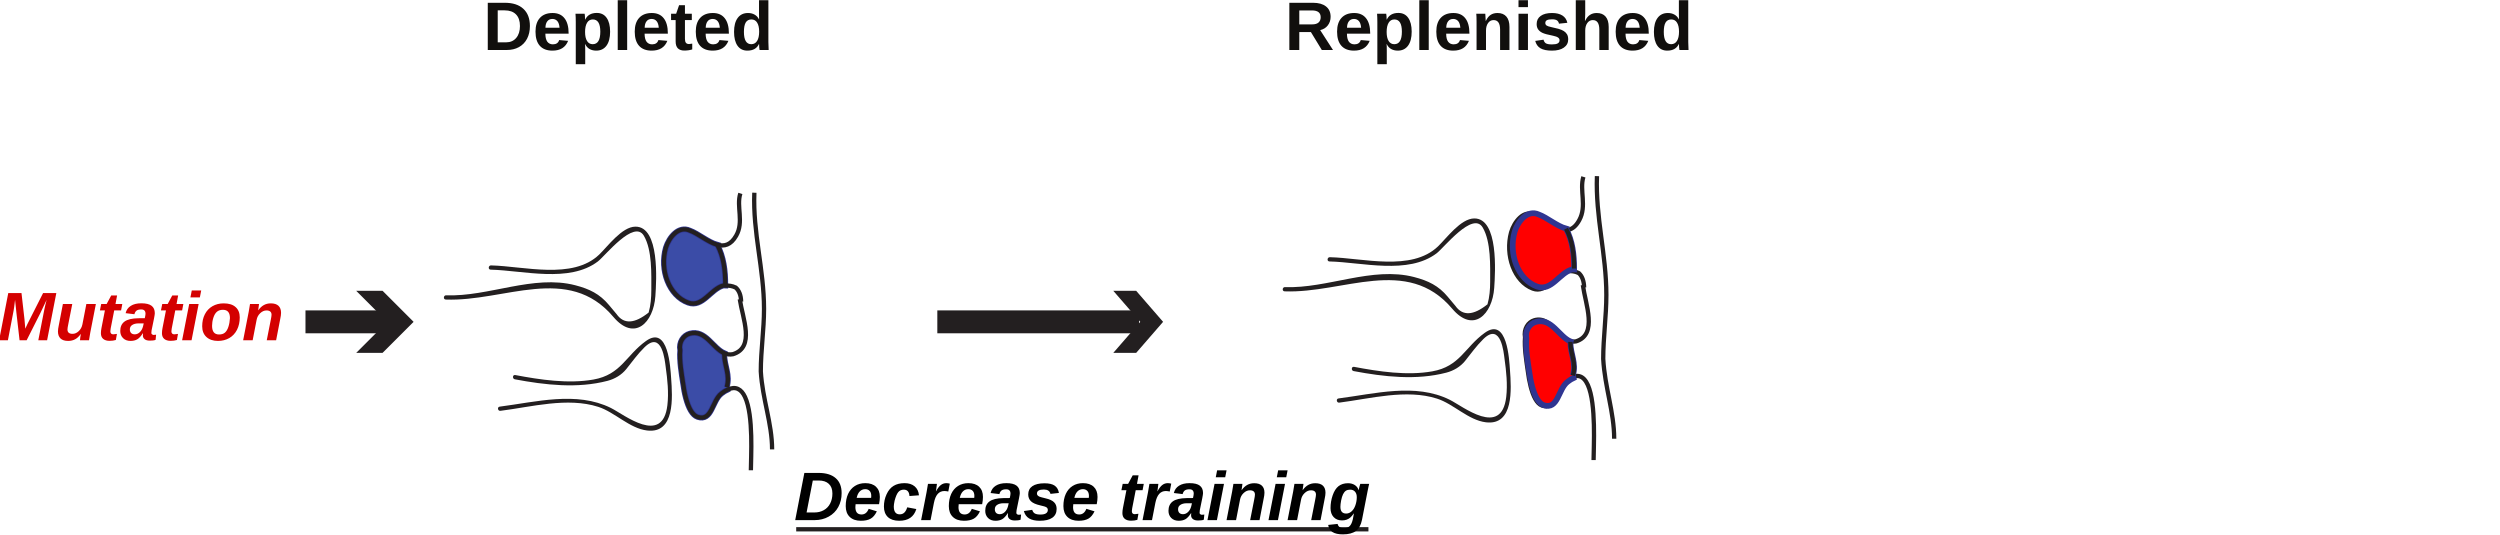
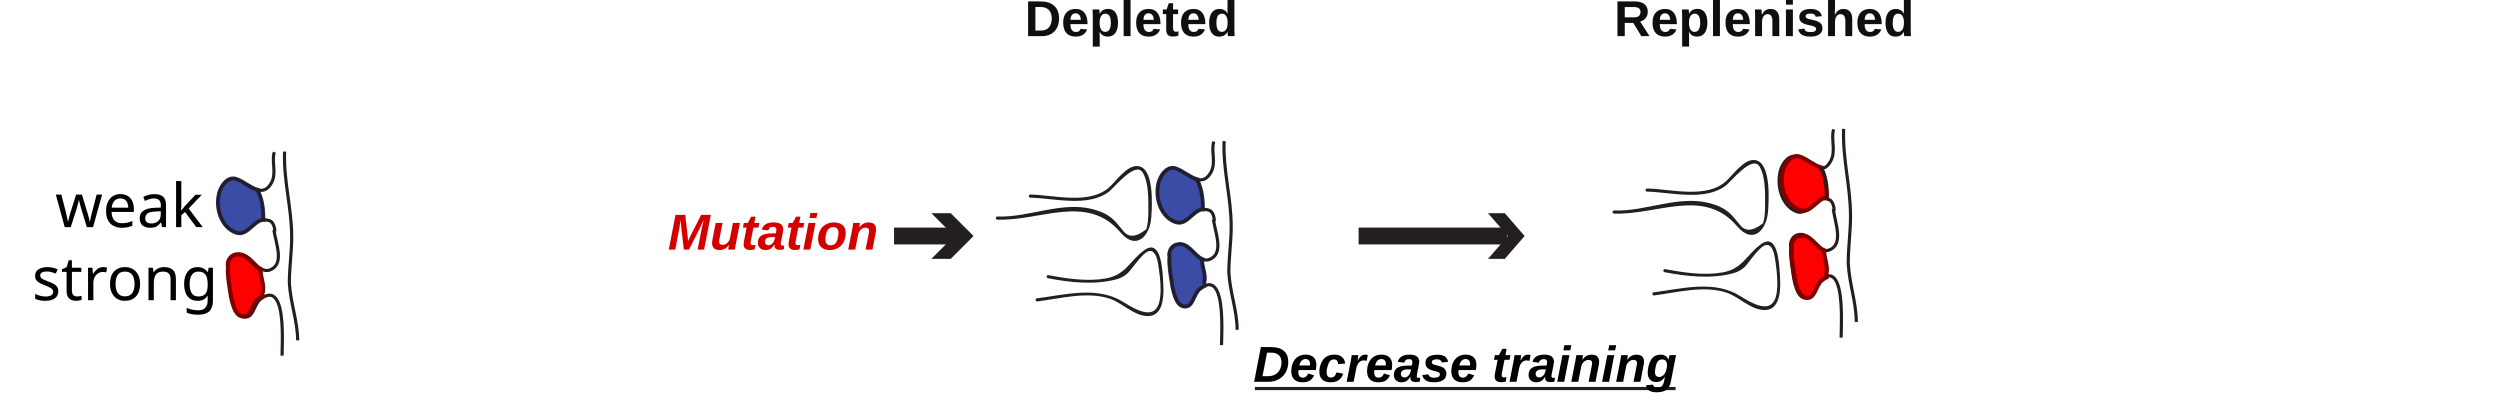
- <svg xmlns="http://www.w3.org/2000/svg" width="546.106" height="116.774" id="svg5961" version="1.1">
+ <svg xmlns="http://www.w3.org/2000/svg" width="742.745" height="116.591" id="svg5961" version="1.1">
  <defs id="defs5963" />
-   <g id="layer1" transform="translate(-304.09,-239.6896)">
+   <g id="layer1" transform="translate(-105.1981,-239.8727)">
    <text style="font-size:15px" id="text38" x="409.642" y="250.61">
      <tspan style="font-size:15px;font-variant:normal;font-weight:bold;writing-mode:lr-tb;fill:#110f0d;fill-opacity:1;fill-rule:nonzero;stroke:none;font-family:Arial;-inkscape-font-specification:Arial-BoldMT" id="tspan40" x="409.642" y="250.61">Depleted</tspan>
    </text>
-     <path id="path56" style="fill:#3b4ca7;fill-opacity:1;fill-rule:nonzero;stroke:#2f3591;stroke-width:1.25;stroke-linecap:butt;stroke-linejoin:miter;stroke-miterlimit:4;stroke-opacity:1;stroke-dasharray:none" d="m 462.834,324.285 0.15,0.536 c -0.405,0.191 -0.841,0.465 -1.309,0.829 -1.042,0.806 -1.552,2.349 -2.199,3.556 -0.645,1.208 -1.42,2.081 -2.994,1.56 -1.145,-0.383 -1.975,-1.988 -2.538,-4.055 -0.282,-1.035 -0.499,-2.186 -0.651,-3.36 -0.154,-1.006 -0.354,-2.214 -0.495,-3.456 -0.141,-1.24 -0.221,-2.522 -0.124,-3.689 -0.341,-1.768 0.705,-3.271 2.103,-3.646 3.425,-0.922 4.985,3.184 7.544,4.291 l -0.031,0.086 c 0,2.723 1.36,4.629 0.544,7.348" />
-     <path id="path60" style="fill:#3b4ca7;fill-opacity:1;fill-rule:nonzero;stroke:#2f3591;stroke-width:1.25;stroke-linecap:butt;stroke-linejoin:miter;stroke-miterlimit:4;stroke-opacity:1;stroke-dasharray:none" d="m 462.528,301.87 0,0.195 c -0.136,-0.005 -0.275,-0.005 -0.422,-0.005 -2.791,0.751 -4.536,4.872 -7.676,3.748 -4.189,-1.499 -6.282,-7.125 -4.886,-12.002 0.698,-2.249 2.791,-4.875 5.234,-3.748 1.809,0.645 3.958,2.534 5.992,3.094 l -0.004,0.01 c 1.41,2.646 1.762,5.679 1.762,8.709" />
-     <path id="path72" style="fill:none;stroke:#231f20;stroke-width:0.938;stroke-linecap:butt;stroke-linejoin:miter;stroke-miterlimit:4;stroke-opacity:1;stroke-dasharray:none" d="m 468.114,342.416 c 0,-2.72 0.623,-11.957 -1.286,-16.016 -0.785,-1.666 -1.994,-2.46 -3.844,-1.579 -0.404,0.191 -0.84,0.465 -1.308,0.829 -1.042,0.806 -1.554,2.348 -2.2,3.556 -0.644,1.206 -1.419,2.081 -2.994,1.56 -1.145,-0.383 -1.974,-1.989 -2.538,-4.055 -0.282,-1.035 -0.497,-2.186 -0.651,-3.36 -0.154,-1.006 -0.354,-2.214 -0.495,-3.455 -0.14,-1.241 -0.221,-2.525 -0.124,-3.691 -0.343,-1.766 0.705,-3.27 2.103,-3.645 3.425,-0.924 4.985,3.184 7.545,4.29 0.564,0.247 1.181,0.345 1.877,0.21 4.884,-1.5 2.092,-7.876 1.491,-12.01" />
-     <path id="path76" style="fill:none;stroke:#231f20;stroke-width:0.938;stroke-linecap:butt;stroke-linejoin:miter;stroke-miterlimit:4;stroke-opacity:1;stroke-dasharray:none" d="m 465.979,305.559 c -0.018,-1.38 -0.464,-2.441 -1.186,-3.06 -0.81,-0.379 -1.439,-0.431 -2.265,-0.435 -0.136,-0.004 -0.275,-0.004 -0.422,-0.004 -2.792,0.75 -4.537,4.871 -7.678,3.746 -4.188,-1.5 -6.281,-7.126 -4.885,-12.002 0.698,-2.25 2.791,-4.876 5.234,-3.746 1.808,0.645 3.958,2.531 5.992,3.094 1.504,0.412 2.942,0.101 4.129,-1.972 1.745,-3.001 0,-6.375 0.914,-9.239" />
-     <path id="path80" style="fill:none;stroke:#231f20;stroke-width:0.938;stroke-linecap:butt;stroke-linejoin:miter;stroke-miterlimit:4;stroke-opacity:1;stroke-dasharray:none" d="m 468.871,281.787 c -0.352,8.714 2.115,16.672 2.115,25.386 0,4.545 -0.705,9.095 -0.705,13.641 0.354,6.058 2.467,11.365 2.467,17.047" />
-     <path id="path84" style="fill:none;stroke:#231f20;stroke-width:0.938;stroke-linecap:butt;stroke-linejoin:miter;stroke-miterlimit:4;stroke-opacity:1;stroke-dasharray:none" d="m 460.765,293.159 c 1.41,2.647 1.762,5.679 1.762,8.709" />
-     <path id="path88" style="fill:none;stroke:#231f20;stroke-width:0.938;stroke-linecap:butt;stroke-linejoin:miter;stroke-miterlimit:4;stroke-opacity:1;stroke-dasharray:none" d="m 462.29,316.936 c 0,2.725 1.36,4.629 0.544,7.348" />
-     <path d="m 401.465,305.126 c 12.783,0.487 26.762,-7.864 36.601,3.779 4.629,5.481 8.784,1.268 9.186,-4.531 0.239,-3.415 0.965,-15.209 -4.357,-15.176 -2.958,0.02 -6.06,4.332 -7.935,6.121 -5.789,5.522 -16.392,2.52 -23.609,2.346 -0.599,-0.013 -0.69,0.915 -0.089,0.929 7.125,0.172 17.185,2.945 23.421,-1.786 1.589,-1.206 7.911,-9.276 10.059,-5.614 1.835,3.13 1.624,8.419 1.623,11.846 0,1.647 -0.128,3.33 -0.583,4.921 -3.094,2.473 -5.429,2.585 -7.004,0.343 -0.564,-0.662 -1.123,-1.329 -1.679,-2.001 -2.018,-2.422 -4.261,-3.498 -7.336,-4.299 -9.151,-2.385 -18.975,2.546 -28.212,2.192 -0.599,-0.022 -0.688,0.906 -0.086,0.93" style="fill:#231f20;fill-opacity:1;fill-rule:nonzero;stroke:none" id="path90" />
-     <path d="m 416.548,322.545 c 6.593,1.242 13.68,2.06 20.255,0.335 1.584,-0.415 3.067,-1.288 4.095,-2.567 1.301,-1.62 2.478,-3.291 3.971,-4.754 3.893,-3.811 4.465,3.081 4.635,4.294 0.381,2.714 0.693,5.621 0.371,8.35 -1.045,8.874 -9.416,2.055 -12.339,0.604 -7.501,-3.719 -16.384,-1.299 -24.291,-0.291 -0.598,0.075 -0.432,0.993 0.163,0.916 6.81,-0.865 14.64,-3.018 21.355,-0.873 3.604,1.15 6.832,4.706 10.678,5.17 6.135,0.743 5.549,-7.33 5.254,-11.409 -0.163,-2.252 -0.58,-11.684 -5.508,-8.135 -4.381,3.156 -5.434,7.343 -11.457,8.412 -5.514,0.979 -11.639,0.046 -17.094,-0.983 -0.591,-0.111 -0.672,0.82 -0.087,0.93" style="fill:#231f20;fill-opacity:1;fill-rule:nonzero;stroke:none" id="path92" />
+     <g id="g3068">
+       <path d="m 462.834,324.285 0.15,0.536 c -0.405,0.191 -0.841,0.465 -1.309,0.829 -1.042,0.806 -1.552,2.349 -2.199,3.556 -0.645,1.208 -1.42,2.081 -2.994,1.56 -1.145,-0.383 -1.975,-1.988 -2.538,-4.055 -0.282,-1.035 -0.499,-2.186 -0.651,-3.36 -0.154,-1.006 -0.354,-2.214 -0.495,-3.456 -0.141,-1.24 -0.221,-2.522 -0.124,-3.689 -0.341,-1.768 0.705,-3.271 2.103,-3.646 3.425,-0.922 4.985,3.184 7.544,4.291 l -0.031,0.086 c 0,2.723 1.36,4.629 0.544,7.348" style="fill:#3b4ca7;fill-opacity:1;fill-rule:nonzero;stroke:#2f3591;stroke-width:1.25;stroke-linecap:butt;stroke-linejoin:miter;stroke-miterlimit:4;stroke-opacity:1;stroke-dasharray:none" id="path56" />
+       <path d="m 462.528,301.87 0,0.195 c -0.136,-0.005 -0.275,-0.005 -0.422,-0.005 -2.791,0.751 -4.536,4.872 -7.676,3.748 -4.189,-1.499 -6.282,-7.125 -4.886,-12.002 0.698,-2.249 2.791,-4.875 5.234,-3.748 1.809,0.645 3.958,2.534 5.992,3.094 l -0.004,0.01 c 1.41,2.646 1.762,5.679 1.762,8.709" style="fill:#3b4ca7;fill-opacity:1;fill-rule:nonzero;stroke:#2f3591;stroke-width:1.25;stroke-linecap:butt;stroke-linejoin:miter;stroke-miterlimit:4;stroke-opacity:1;stroke-dasharray:none" id="path60" />
+       <path d="m 468.114,342.416 c 0,-2.72 0.623,-11.957 -1.286,-16.016 -0.785,-1.666 -1.994,-2.46 -3.844,-1.579 -0.404,0.191 -0.84,0.465 -1.308,0.829 -1.042,0.806 -1.554,2.348 -2.2,3.556 -0.644,1.206 -1.419,2.081 -2.994,1.56 -1.145,-0.383 -1.974,-1.989 -2.538,-4.055 -0.282,-1.035 -0.497,-2.186 -0.651,-3.36 -0.154,-1.006 -0.354,-2.214 -0.495,-3.455 -0.14,-1.241 -0.221,-2.525 -0.124,-3.691 -0.343,-1.766 0.705,-3.27 2.103,-3.645 3.425,-0.924 4.985,3.184 7.545,4.29 0.564,0.247 1.181,0.345 1.877,0.21 4.884,-1.5 2.092,-7.876 1.491,-12.01" style="fill:none;stroke:#231f20;stroke-width:0.938;stroke-linecap:butt;stroke-linejoin:miter;stroke-miterlimit:4;stroke-opacity:1;stroke-dasharray:none" id="path72" />
+       <path d="m 465.979,305.559 c -0.018,-1.38 -0.464,-2.441 -1.186,-3.06 -0.81,-0.379 -1.439,-0.431 -2.265,-0.435 -0.136,-0.004 -0.275,-0.004 -0.422,-0.004 -2.792,0.75 -4.537,4.871 -7.678,3.746 -4.188,-1.5 -6.281,-7.126 -4.885,-12.002 0.698,-2.25 2.791,-4.876 5.234,-3.746 1.808,0.645 3.958,2.531 5.992,3.094 1.504,0.412 2.942,0.101 4.129,-1.972 1.745,-3.001 0,-6.375 0.914,-9.239" style="fill:none;stroke:#231f20;stroke-width:0.938;stroke-linecap:butt;stroke-linejoin:miter;stroke-miterlimit:4;stroke-opacity:1;stroke-dasharray:none" id="path76" />
+       <path d="m 468.871,281.787 c -0.352,8.714 2.115,16.672 2.115,25.386 0,4.545 -0.705,9.095 -0.705,13.641 0.354,6.058 2.467,11.365 2.467,17.047" style="fill:none;stroke:#231f20;stroke-width:0.938;stroke-linecap:butt;stroke-linejoin:miter;stroke-miterlimit:4;stroke-opacity:1;stroke-dasharray:none" id="path80" />
+       <path d="m 460.765,293.159 c 1.41,2.647 1.762,5.679 1.762,8.709" style="fill:none;stroke:#231f20;stroke-width:0.938;stroke-linecap:butt;stroke-linejoin:miter;stroke-miterlimit:4;stroke-opacity:1;stroke-dasharray:none" id="path84" />
+       <path d="m 462.29,316.936 c 0,2.725 1.36,4.629 0.544,7.348" style="fill:none;stroke:#231f20;stroke-width:0.938;stroke-linecap:butt;stroke-linejoin:miter;stroke-miterlimit:4;stroke-opacity:1;stroke-dasharray:none" id="path88" />
+       <path id="path90" style="fill:#231f20;fill-opacity:1;fill-rule:nonzero;stroke:none" d="m 401.465,305.126 c 12.783,0.487 26.762,-7.864 36.601,3.779 4.629,5.481 8.784,1.268 9.186,-4.531 0.239,-3.415 0.965,-15.209 -4.357,-15.176 -2.958,0.02 -6.06,4.332 -7.935,6.121 -5.789,5.522 -16.392,2.52 -23.609,2.346 -0.599,-0.013 -0.69,0.915 -0.089,0.929 7.125,0.172 17.185,2.945 23.421,-1.786 1.589,-1.206 7.911,-9.276 10.059,-5.614 1.835,3.13 1.624,8.419 1.623,11.846 0,1.647 -0.128,3.33 -0.583,4.921 -3.094,2.473 -5.429,2.585 -7.004,0.343 -0.564,-0.662 -1.123,-1.329 -1.679,-2.001 -2.018,-2.422 -4.261,-3.498 -7.336,-4.299 -9.151,-2.385 -18.975,2.546 -28.212,2.192 -0.599,-0.022 -0.688,0.906 -0.086,0.93" />
+       <path id="path92" style="fill:#231f20;fill-opacity:1;fill-rule:nonzero;stroke:none" d="m 416.548,322.545 c 6.593,1.242 13.68,2.06 20.255,0.335 1.584,-0.415 3.067,-1.288 4.095,-2.567 1.301,-1.62 2.478,-3.291 3.971,-4.754 3.893,-3.811 4.465,3.081 4.635,4.294 0.381,2.714 0.693,5.621 0.371,8.35 -1.045,8.874 -9.416,2.055 -12.339,0.604 -7.501,-3.719 -16.384,-1.299 -24.291,-0.291 -0.598,0.075 -0.432,0.993 0.163,0.916 6.81,-0.865 14.64,-3.018 21.355,-0.873 3.604,1.15 6.832,4.706 10.678,5.17 6.135,0.743 5.549,-7.33 5.254,-11.409 -0.163,-2.252 -0.58,-11.684 -5.508,-8.135 -4.381,3.156 -5.434,7.343 -11.457,8.412 -5.514,0.979 -11.639,0.046 -17.094,-0.983 -0.591,-0.111 -0.672,0.82 -0.087,0.93" />
+     </g>
    <text style="font-size:15px" id="text94" x="584.737" y="250.61">
      <tspan style="font-size:15px;font-variant:normal;font-weight:bold;writing-mode:lr-tb;fill:#110f0d;fill-opacity:1;fill-rule:nonzero;stroke:none;font-family:Arial;-inkscape-font-specification:Arial-BoldMT" id="tspan96" x="584.737" y="250.61">Replenished</tspan>
    </text>
-     <path id="path104" style="fill:none;stroke:#231f20;stroke-width:0.938;stroke-linecap:butt;stroke-linejoin:miter;stroke-miterlimit:4;stroke-opacity:1;stroke-dasharray:none" d="m 652.198,340.185 c 0,-2.783 0.603,-12.234 -1.248,-16.385 -0.929,-2.076 -2.467,-2.833 -5,-0.767 -1.012,0.825 -1.506,2.402 -2.132,3.638 -0.626,1.236 -1.379,2.13 -2.905,1.596 -1.111,-0.391 -1.919,-2.034 -2.462,-4.147 -0.274,-1.059 -0.484,-2.237 -0.632,-3.439 -0.149,-1.031 -0.343,-2.264 -0.481,-3.534 -0.136,-1.27 -0.215,-2.583 -0.117,-3.776 -0.331,-1.81 0.681,-3.345 2.036,-3.729 4.062,-1.151 5.418,5.371 9.144,4.605 4.739,-1.535 2.031,-8.059 1.449,-12.287" />
-     <path id="path108" style="fill:none;stroke:#231f20;stroke-width:0.938;stroke-linecap:butt;stroke-linejoin:miter;stroke-miterlimit:4;stroke-opacity:1;stroke-dasharray:none" d="m 650.127,302.476 c -0.021,-1.407 -0.45,-2.494 -1.151,-3.126 -0.914,-0.454 -1.591,-0.454 -2.607,-0.454 -2.71,0.767 -4.401,4.989 -7.449,3.837 -4.065,-1.535 -6.096,-7.29 -4.741,-12.279 0.676,-2.303 2.71,-4.987 5.079,-3.837 3.049,1.151 7.111,6.141 9.819,1.151 1.695,-3.07 0,-6.522 0.889,-9.451" />
-     <path id="path112" style="fill:none;stroke:#231f20;stroke-width:0.938;stroke-linecap:butt;stroke-linejoin:miter;stroke-miterlimit:4;stroke-opacity:1;stroke-dasharray:none" d="m 652.933,278.161 c -0.341,8.914 2.053,17.056 2.053,25.97 0,4.65 -0.684,9.301 -0.684,13.953 0.341,6.2 2.394,11.63 2.394,17.442" />
-     <path d="m 584.701,303.333 c 12.785,0.487 26.76,-7.864 36.604,3.78 4.629,5.476 8.781,1.265 9.185,-4.531 0.24,-3.417 0.966,-15.211 -4.359,-15.178 -2.956,0.02 -6.06,4.331 -7.935,6.121 -5.79,5.524 -16.392,2.521 -23.61,2.348 -0.598,-0.014 -0.69,0.915 -0.089,0.929 7.125,0.172 17.185,2.946 23.424,-1.788 1.587,-1.206 7.914,-9.276 10.059,-5.615 1.835,3.131 1.624,8.421 1.623,11.848 -10e-4,1.649 -0.129,3.329 -0.584,4.92 -3.092,2.471 -5.426,2.585 -7.003,0.344 -0.566,-0.664 -1.124,-1.33 -1.679,-2 -2.018,-2.424 -4.263,-3.499 -7.338,-4.301 -9.152,-2.385 -18.976,2.547 -28.212,2.195 -0.598,-0.022 -0.686,0.905 -0.086,0.929" style="fill:#231f20;fill-opacity:1;fill-rule:nonzero;stroke:none" id="path114" />
-     <path d="m 599.786,320.751 c 6.591,1.245 13.679,2.061 20.254,0.338 1.584,-0.416 3.067,-1.286 4.095,-2.567 1.301,-1.621 2.478,-3.292 3.971,-4.755 3.894,-3.811 4.466,3.08 4.634,4.294 0.384,2.714 0.694,5.622 0.372,8.351 -1.044,8.873 -9.418,2.053 -12.34,0.604 -7.5,-3.721 -16.383,-1.299 -24.293,-0.291 -0.595,0.075 -0.431,0.994 0.164,0.917 6.81,-0.868 14.64,-3.02 21.355,-0.876 3.604,1.15 6.834,4.707 10.679,5.173 6.135,0.741 5.55,-7.332 5.254,-11.409 -0.163,-2.255 -0.58,-11.688 -5.508,-8.137 -4.383,3.158 -5.433,7.344 -11.457,8.414 -5.513,0.98 -11.639,0.048 -17.093,-0.983 -0.593,-0.113 -0.674,0.819 -0.087,0.929" style="fill:#231f20;fill-opacity:1;fill-rule:nonzero;stroke:none" id="path116" />
-     <path id="path168" style="fill:none;stroke:#231f20;stroke-width:5;stroke-linecap:butt;stroke-linejoin:miter;stroke-miterlimit:4;stroke-opacity:1;stroke-dasharray:none" d="m 370.821,309.994 18.8,0" />
-     <path d="m 381.895,316.778 6.785,-6.784 -6.785,-6.785 5.755,0 6.785,6.785 -6.785,6.784 -5.755,0 z" style="fill:#231f20;fill-opacity:1;fill-rule:nonzero;stroke:none" id="path170" />
-     <path id="path178" style="fill:none;stroke:#231f20;stroke-width:5;stroke-linecap:butt;stroke-linejoin:miter;stroke-miterlimit:4;stroke-opacity:1;stroke-dasharray:none" d="m 508.841,309.994 44.056,0" />
-     <path d="m 547.276,316.778 5.889,-6.785 -5.889,-6.784 4.997,0 5.886,6.784 -5.886,6.785 -4.997,0 z" style="fill:#231f20;fill-opacity:1;fill-rule:nonzero;stroke:none" id="path180" />
+     <g id="g3079">
+       <path d="m 508.841,309.994 44.056,0" style="fill:none;stroke:#231f20;stroke-width:5;stroke-linecap:butt;stroke-linejoin:miter;stroke-miterlimit:4;stroke-opacity:1;stroke-dasharray:none" id="path178" />
+       <path id="path180" style="fill:#231f20;fill-opacity:1;fill-rule:nonzero;stroke:none" d="m 547.276,316.778 5.889,-6.785 -5.889,-6.784 4.997,0 5.886,6.784 -5.886,6.785 -4.997,0 z" />
+     </g>
    <g id="g3053" transform="translate(0,1.916962)">
      <path d="m 478.014,353.39 125,0" style="fill:none;stroke:#231f20;stroke-width:0.938;stroke-linecap:butt;stroke-linejoin:miter;stroke-miterlimit:4;stroke-opacity:1;stroke-dasharray:none" id="path234" />
      <text id="text3173" y="351.39" x="477.532" style="font-size:15px;font-style:normal;font-variant:normal;font-weight:bold;font-stretch:normal;line-height:125%;letter-spacing:0px;word-spacing:0px;fill:#000000;fill-opacity:1;stroke:none;font-family:Arial;-inkscape-font-specification:Sans" xml:space="preserve">
        <tspan style="font-style:oblique;-inkscape-font-specification:Arial Bold Oblique" y="351.39" x="477.532" id="tspan3175">Decrease training</tspan>
      </text>
    </g>
-     <text xml:space="preserve" style="font-size:15px;font-style:normal;font-variant:normal;font-weight:bold;font-stretch:normal;line-height:125%;letter-spacing:0px;word-spacing:0px;fill:#000000;fill-opacity:1;stroke:none;font-family:Arial;-inkscape-font-specification:Sans" x="303.63" y="314.022" id="text3173-9">
-       <tspan id="tspan3175-4" x="303.63" y="314.022" style="font-style:oblique;fill:#d40000;-inkscape-font-specification:Arial Bold Oblique">Mutation</tspan>
-     </text>
-     <rect style="fill:none;fill-opacity:1;stroke:none;stroke-width:8;stroke-miterlimit:10;stroke-dasharray:none;stroke-dashoffset:0" id="rect3030" width="543.853" height="116.028" x="0" y="0.233" transform="translate(304.09,239.6896)" />
-     <g id="g3098" transform="translate(159.1135,-25.22531)">
-       <g id="g3095">
-         <path id="path60-4" style="fill:#ff0000;fill-opacity:1;fill-rule:nonzero;stroke:#2f3591;stroke-width:1.25;stroke-linecap:butt;stroke-linejoin:miter;stroke-miterlimit:4;stroke-opacity:1;stroke-dasharray:none" d="m 488.83,323.571 0,0.195 c -0.136,-0.005 -0.275,-0.005 -0.422,-0.005 -2.791,0.751 -4.536,4.872 -7.676,3.748 -4.189,-1.499 -6.282,-7.125 -4.886,-12.002 0.698,-2.249 2.791,-4.875 5.234,-3.748 1.809,0.645 3.958,2.534 5.993,3.094 l -0.004,0.01 c 1.41,2.646 1.762,5.679 1.762,8.709" />
-       </g>
-       <path d="m 487.068,314.861 c 1.41,2.647 1.762,5.679 1.762,8.709" style="fill:none;stroke:#231f20;stroke-width:0.938;stroke-linecap:butt;stroke-linejoin:miter;stroke-miterlimit:4;stroke-opacity:1;stroke-dasharray:none" id="path84-0" />
+     <g id="g3062">
+       <path d="m 370.821,309.994 18.8,0" style="fill:none;stroke:#231f20;stroke-width:5;stroke-linecap:butt;stroke-linejoin:miter;stroke-miterlimit:4;stroke-opacity:1;stroke-dasharray:none" id="path168" />
+       <path id="path170" style="fill:#231f20;fill-opacity:1;fill-rule:nonzero;stroke:none" d="m 381.895,316.778 6.785,-6.784 -6.785,-6.785 5.755,0 6.785,6.785 -6.785,6.784 -5.755,0 z" />
+       <text id="text3173-9" y="314.022" x="303.63" style="font-size:15px;font-style:normal;font-variant:normal;font-weight:bold;font-stretch:normal;line-height:125%;letter-spacing:0px;word-spacing:0px;fill:#000000;fill-opacity:1;stroke:none;font-family:Arial;-inkscape-font-specification:Sans" xml:space="preserve">
+         <tspan style="font-style:oblique;fill:#d40000;-inkscape-font-specification:Arial Bold Oblique" y="314.022" x="303.63" id="tspan3175-4">Mutation</tspan>
+       </text>
    </g>
-     <g transform="translate(174.6368,-63.06327)" id="g3124-2">
-       <path d="m 473.036,384.786 0.15,0.536 c -0.405,0.191 -0.841,0.465 -1.309,0.829 -1.042,0.806 -1.552,2.349 -2.199,3.556 -0.645,1.208 -1.42,2.081 -2.994,1.56 -1.145,-0.383 -1.975,-1.988 -2.538,-4.055 -0.282,-1.035 -0.499,-2.186 -0.651,-3.36 -0.154,-1.006 -0.354,-2.214 -0.495,-3.456 -0.141,-1.24 -0.221,-2.522 -0.124,-3.689 -0.341,-1.768 0.705,-3.271 2.103,-3.646 3.425,-0.922 4.985,3.184 7.544,4.291 l -0.031,0.086 c 0,2.723 1.36,4.629 0.544,7.348" style="fill:#ff0000;fill-opacity:1;fill-rule:nonzero;stroke:#2f3591;stroke-width:1.25;stroke-linecap:butt;stroke-linejoin:miter;stroke-miterlimit:4;stroke-opacity:1;stroke-dasharray:none" id="path56-9-4" />
-       <path d="m 472.492,377.436 c 0,2.725 1.36,4.629 0.544,7.348" style="fill:#ff0000;stroke:#231f20;stroke-width:0.938;stroke-linecap:butt;stroke-linejoin:miter;stroke-miterlimit:4;stroke-opacity:1;stroke-dasharray:none" id="path88-4-5" />
+     <rect style="fill:none;stroke:none" id="rect3030" width="742.745" height="116.028" x="105.198" y="239.922" />
+     <g id="g3092">
+       <path d="m 652.198,340.185 c 0,-2.783 0.603,-12.234 -1.248,-16.385 -0.929,-2.076 -2.467,-2.833 -5,-0.767 -1.012,0.825 -1.506,2.402 -2.132,3.638 -0.626,1.236 -1.379,2.13 -2.905,1.596 -1.111,-0.391 -1.919,-2.034 -2.462,-4.147 -0.274,-1.059 -0.484,-2.237 -0.632,-3.439 -0.149,-1.031 -0.343,-2.264 -0.481,-3.534 -0.136,-1.27 -0.215,-2.583 -0.117,-3.776 -0.331,-1.81 0.681,-3.345 2.036,-3.729 4.062,-1.151 5.418,5.371 9.144,4.605 4.739,-1.535 2.031,-8.059 1.449,-12.287" style="fill:none;stroke:#231f20;stroke-width:0.938;stroke-linecap:butt;stroke-linejoin:miter;stroke-miterlimit:4;stroke-opacity:1;stroke-dasharray:none" id="path104" />
+       <path d="m 650.127,302.476 c -0.021,-1.407 -0.45,-2.494 -1.151,-3.126 -0.914,-0.454 -1.591,-0.454 -2.607,-0.454 -2.71,0.767 -4.401,4.989 -7.449,3.837 -4.065,-1.535 -6.096,-7.29 -4.741,-12.279 0.676,-2.303 2.71,-4.987 5.079,-3.837 3.049,1.151 7.111,6.141 9.819,1.151 1.695,-3.07 0,-6.522 0.889,-9.451" style="fill:none;stroke:#231f20;stroke-width:0.938;stroke-linecap:butt;stroke-linejoin:miter;stroke-miterlimit:4;stroke-opacity:1;stroke-dasharray:none" id="path108" />
+       <path d="m 652.933,278.161 c -0.341,8.914 2.053,17.056 2.053,25.97 0,4.65 -0.684,9.301 -0.684,13.953 0.341,6.2 2.394,11.63 2.394,17.442" style="fill:none;stroke:#231f20;stroke-width:0.938;stroke-linecap:butt;stroke-linejoin:miter;stroke-miterlimit:4;stroke-opacity:1;stroke-dasharray:none" id="path112" />
+       <path id="path114" style="fill:#231f20;fill-opacity:1;fill-rule:nonzero;stroke:none" d="m 584.701,303.333 c 12.785,0.487 26.76,-7.864 36.604,3.78 4.629,5.476 8.781,1.265 9.185,-4.531 0.24,-3.417 0.966,-15.211 -4.359,-15.178 -2.956,0.02 -6.06,4.331 -7.935,6.121 -5.79,5.524 -16.392,2.521 -23.61,2.348 -0.598,-0.014 -0.69,0.915 -0.089,0.929 7.125,0.172 17.185,2.946 23.424,-1.788 1.587,-1.206 7.914,-9.276 10.059,-5.615 1.835,3.131 1.624,8.421 1.623,11.848 -10e-4,1.649 -0.129,3.329 -0.584,4.92 -3.092,2.471 -5.426,2.585 -7.003,0.344 -0.566,-0.664 -1.124,-1.33 -1.679,-2 -2.018,-2.424 -4.263,-3.499 -7.338,-4.301 -9.152,-2.385 -18.976,2.547 -28.212,2.195 -0.598,-0.022 -0.686,0.905 -0.086,0.929" />
+       <path id="path116" style="fill:#231f20;fill-opacity:1;fill-rule:nonzero;stroke:none" d="m 599.786,320.751 c 6.591,1.245 13.679,2.061 20.254,0.338 1.584,-0.416 3.067,-1.286 4.095,-2.567 1.301,-1.621 2.478,-3.292 3.971,-4.755 3.894,-3.811 4.466,3.08 4.634,4.294 0.384,2.714 0.694,5.622 0.372,8.351 -1.044,8.873 -9.418,2.053 -12.34,0.604 -7.5,-3.721 -16.383,-1.299 -24.293,-0.291 -0.595,0.075 -0.431,0.994 0.164,0.917 6.81,-0.868 14.64,-3.02 21.355,-0.876 3.604,1.15 6.834,4.707 10.679,5.173 6.135,0.741 5.55,-7.332 5.254,-11.409 -0.163,-2.255 -0.58,-11.688 -5.508,-8.137 -4.383,3.158 -5.433,7.344 -11.457,8.414 -5.513,0.98 -11.639,0.048 -17.093,-0.983 -0.593,-0.113 -0.674,0.819 -0.087,0.929" />
+       <path d="m 647.944,298.346 0,0.195 c -0.136,-0.005 -0.275,-0.005 -0.422,-0.005 -2.791,0.751 -4.536,4.872 -7.676,3.748 -4.189,-1.499 -6.282,-7.125 -4.886,-12.002 0.698,-2.249 2.791,-4.875 5.234,-3.748 1.809,0.645 3.958,2.534 5.993,3.094 l -0.004,0.01 c 1.41,2.646 1.762,5.679 1.762,8.709" style="fill:#ff0000;fill-opacity:1;fill-rule:nonzero;stroke:#800000;stroke-width:1.25;stroke-linecap:butt;stroke-linejoin:miter;stroke-miterlimit:4;stroke-opacity:1;stroke-dasharray:none" id="path60-4" />
+       <path d="m 646.181,289.636 c 1.41,2.647 1.762,5.679 1.762,8.709" style="fill:none;stroke:#231f20;stroke-width:0.938;stroke-linecap:butt;stroke-linejoin:miter;stroke-miterlimit:4;stroke-opacity:1;stroke-dasharray:none" id="path84-0" />
+       <path d="m 647.673,321.722 0.15,0.536 c -0.405,0.191 -0.841,0.465 -1.309,0.829 -1.042,0.806 -1.552,2.349 -2.199,3.556 -0.645,1.208 -1.42,2.081 -2.994,1.56 -1.145,-0.383 -1.975,-1.988 -2.538,-4.055 -0.282,-1.035 -0.499,-2.186 -0.651,-3.36 -0.154,-1.006 -0.354,-2.214 -0.495,-3.456 -0.141,-1.24 -0.221,-2.522 -0.124,-3.689 -0.341,-1.768 0.705,-3.271 2.103,-3.646 3.425,-0.922 4.985,3.184 7.544,4.291 l -0.031,0.086 c 0,2.723 1.36,4.629 0.544,7.348" style="fill:#ff0000;fill-opacity:1;fill-rule:nonzero;stroke:#800000;stroke-width:1.25;stroke-linecap:butt;stroke-linejoin:miter;stroke-miterlimit:4;stroke-opacity:1;stroke-dasharray:none" id="path56-9-4" />
+       <path d="m 647.129,314.373 c 0,2.725 1.36,4.629 0.544,7.348" style="fill:#ff0000;stroke:#800000;stroke-width:0.938;stroke-linecap:butt;stroke-linejoin:miter;stroke-miterlimit:4;stroke-opacity:1;stroke-dasharray:none" id="path88-4-5" />
+     </g>
+     <g transform="translate(-193.2681,-217.1326)" id="g2993">
+       <path d="m 376.675,522.13 0,0.195 c -0.135,-0.004 -0.276,-0.004 -0.422,-0.004 -2.791,0.746 -4.54,4.872 -7.68,3.746 -4.185,-1.5 -6.279,-7.126 -4.884,-12.002 0.699,-2.25 2.792,-4.876 5.235,-3.746 1.808,0.645 3.958,2.531 5.992,3.094 l -0.004,0.007 c 1.41,2.649 1.762,5.679 1.762,8.71" style="fill:#3b4ca7;fill-opacity:1;fill-rule:nonzero;stroke:#2f3591;stroke-width:1.25;stroke-linecap:butt;stroke-linejoin:miter;stroke-miterlimit:4;stroke-opacity:1;stroke-dasharray:none" id="path128-1" />
+       <path d="m 382.262,562.677 c 0,-2.719 0.621,-11.957 -1.288,-16.016 -0.958,-2.029 -2.541,-2.768 -5.154,-0.75 -1.04,0.806 -1.551,2.348 -2.199,3.556 -0.644,1.208 -1.421,2.081 -2.993,1.56 -1.144,-0.383 -1.975,-1.989 -2.536,-4.055 -0.282,-1.035 -0.499,-2.186 -0.652,-3.36 -0.152,-1.01 -0.352,-2.214 -0.495,-3.455 -0.14,-1.241 -0.221,-2.525 -0.126,-3.691 -0.339,-1.766 0.709,-3.27 2.104,-3.645 4.189,-1.126 5.585,5.25 9.422,4.5 4.886,-1.5 2.095,-7.876 1.494,-12.01" style="fill:none;stroke:#231f20;stroke-width:0.938;stroke-linecap:butt;stroke-linejoin:miter;stroke-miterlimit:4;stroke-opacity:1;stroke-dasharray:none" id="path140-7" />
+       <path d="m 380.126,525.818 c -0.018,-1.377 -0.464,-2.439 -1.186,-3.058 -0.81,-0.379 -1.438,-0.431 -2.265,-0.435 -0.135,-0.004 -0.275,-0.004 -0.422,-0.004 -2.791,0.746 -4.539,4.872 -7.68,3.748 -4.185,-1.501 -6.279,-7.126 -4.883,-12.002 0.698,-2.251 2.791,-4.878 5.234,-3.748 1.808,0.645 3.958,2.531 5.992,3.095 1.504,0.411 2.942,0.101 4.129,-1.974 1.745,-3 0,-6.376 0.914,-9.239" style="fill:none;stroke:#231f20;stroke-width:0.938;stroke-linecap:butt;stroke-linejoin:miter;stroke-miterlimit:4;stroke-opacity:1;stroke-dasharray:none" id="path144-4" />
+       <path d="m 383.019,502.048 c -0.351,8.714 2.111,16.672 2.111,25.386 0,4.545 -0.701,9.092 -0.701,13.641 0.352,6.058 2.469,11.365 2.469,17.051" style="fill:none;stroke:#231f20;stroke-width:0.938;stroke-linecap:butt;stroke-linejoin:miter;stroke-miterlimit:4;stroke-opacity:1;stroke-dasharray:none" id="path148-0" />
+       <path d="m 374.912,513.42 c 1.41,2.649 1.762,5.679 1.762,8.71" style="fill:none;stroke:#231f20;stroke-width:0.938;stroke-linecap:butt;stroke-linejoin:miter;stroke-miterlimit:4;stroke-opacity:1;stroke-dasharray:none" id="path152-9" />
+       <path d="m 376.381,544.402 0.15,0.536 c -0.405,0.191 -0.841,0.465 -1.309,0.829 -1.042,0.806 -1.552,2.349 -2.199,3.556 -0.645,1.208 -1.42,2.081 -2.994,1.56 -1.145,-0.383 -1.975,-1.988 -2.538,-4.055 -0.282,-1.035 -0.499,-2.186 -0.651,-3.36 -0.154,-1.006 -0.354,-2.214 -0.495,-3.456 -0.141,-1.24 -0.221,-2.522 -0.124,-3.689 -0.341,-1.768 0.705,-3.271 2.103,-3.646 3.425,-0.922 4.985,3.184 7.544,4.291 l -0.031,0.086 c 0,2.723 1.36,4.629 0.544,7.348" style="fill:#ff0000;fill-opacity:1;fill-rule:nonzero;stroke:#800000;stroke-width:1.25;stroke-linecap:butt;stroke-linejoin:miter;stroke-miterlimit:4;stroke-opacity:1;stroke-dasharray:none" id="path56-9-48" />
+       <path d="m 375.838,537.052 c 0,2.725 1.36,4.629 0.544,7.348" style="fill:#ff0000;stroke:#800000;stroke-width:0.938;stroke-linecap:butt;stroke-linejoin:miter;stroke-miterlimit:4;stroke-opacity:1;stroke-dasharray:none" id="path88-4-8" />
+       <text id="text3155" y="524.491" x="314.846" style="font-size:40px;font-style:normal;font-weight:normal;line-height:125%;letter-spacing:0px;word-spacing:0px;fill:#000000;fill-opacity:1;stroke:none;font-family:Sans" xml:space="preserve">
+         <tspan style="font-size:18px" y="524.491" x="314.846" id="tspan3157">weak</tspan>
+       </text>
+       <text id="text3155-2" y="546.193" x="307.973" style="font-size:40px;font-style:normal;font-weight:normal;line-height:125%;letter-spacing:0px;word-spacing:0px;fill:#000000;fill-opacity:1;stroke:none;font-family:Sans" xml:space="preserve">
+         <tspan style="font-size:18px" y="546.193" x="307.973" id="tspan3157-4">strong</tspan>
+       </text>
    </g>
  </g>
</svg>
